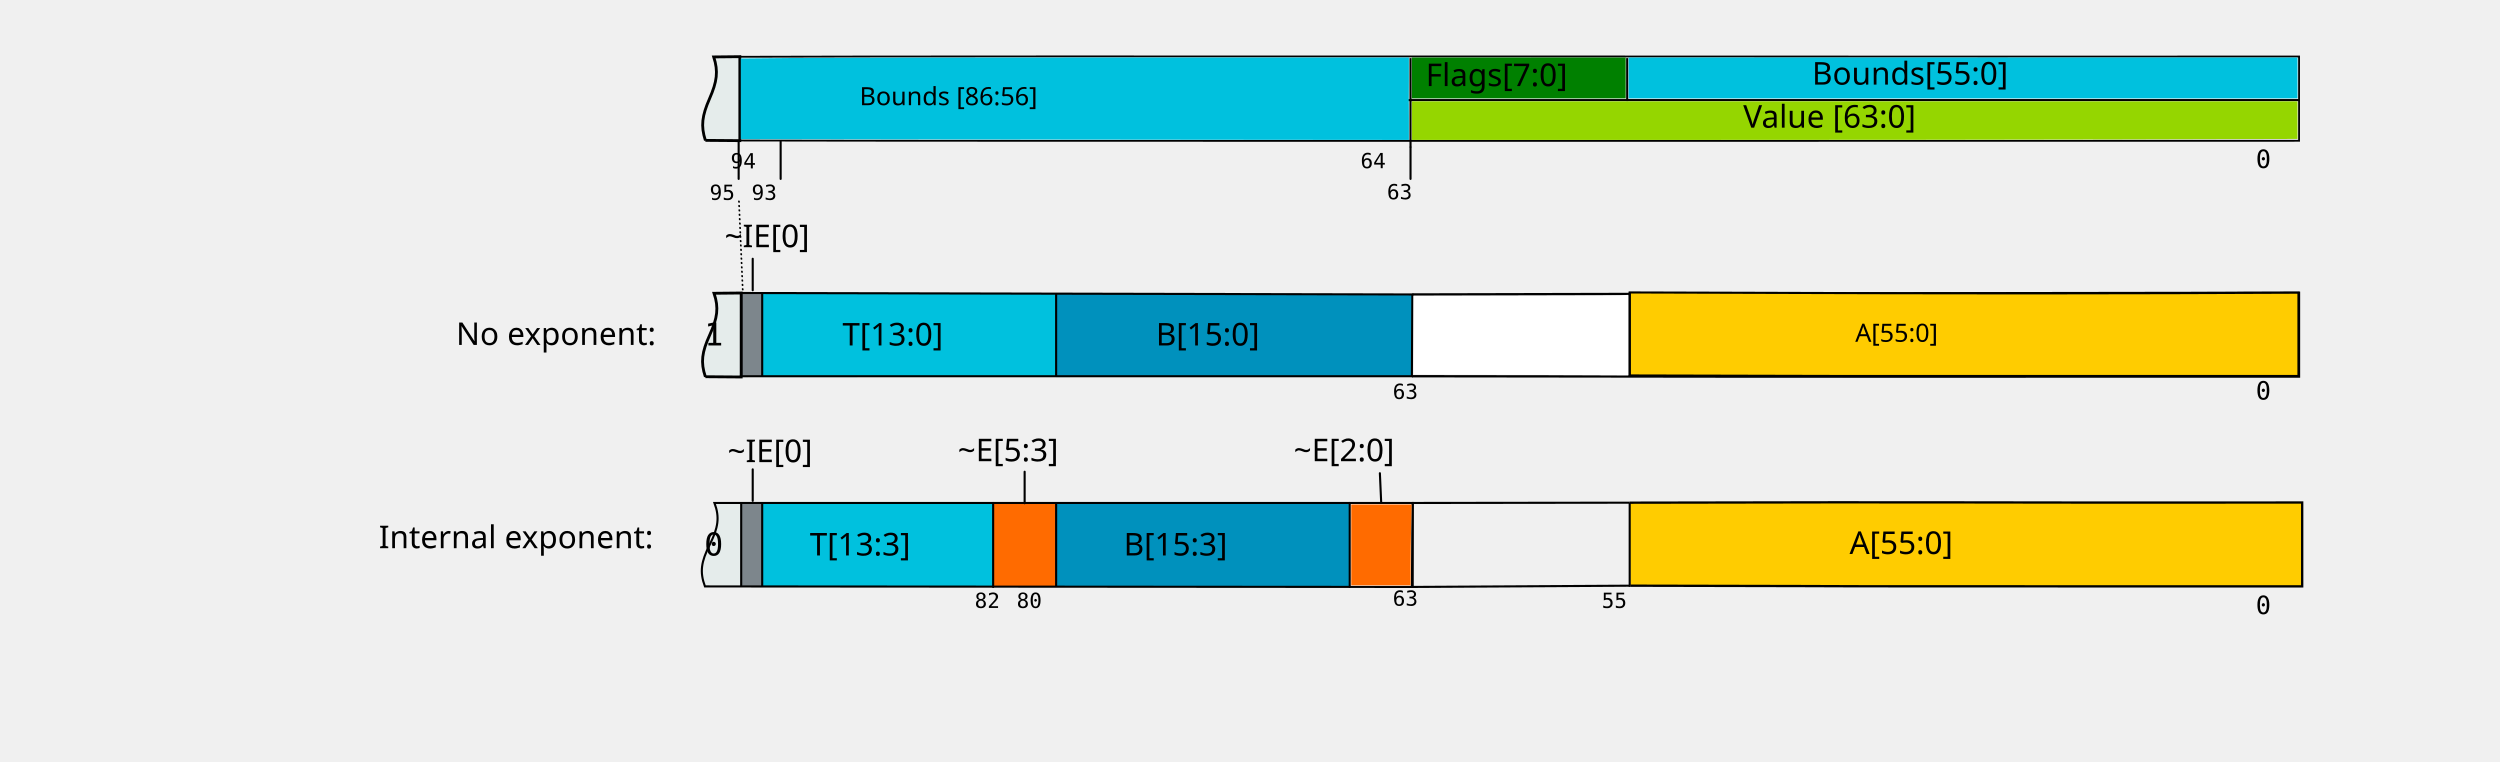
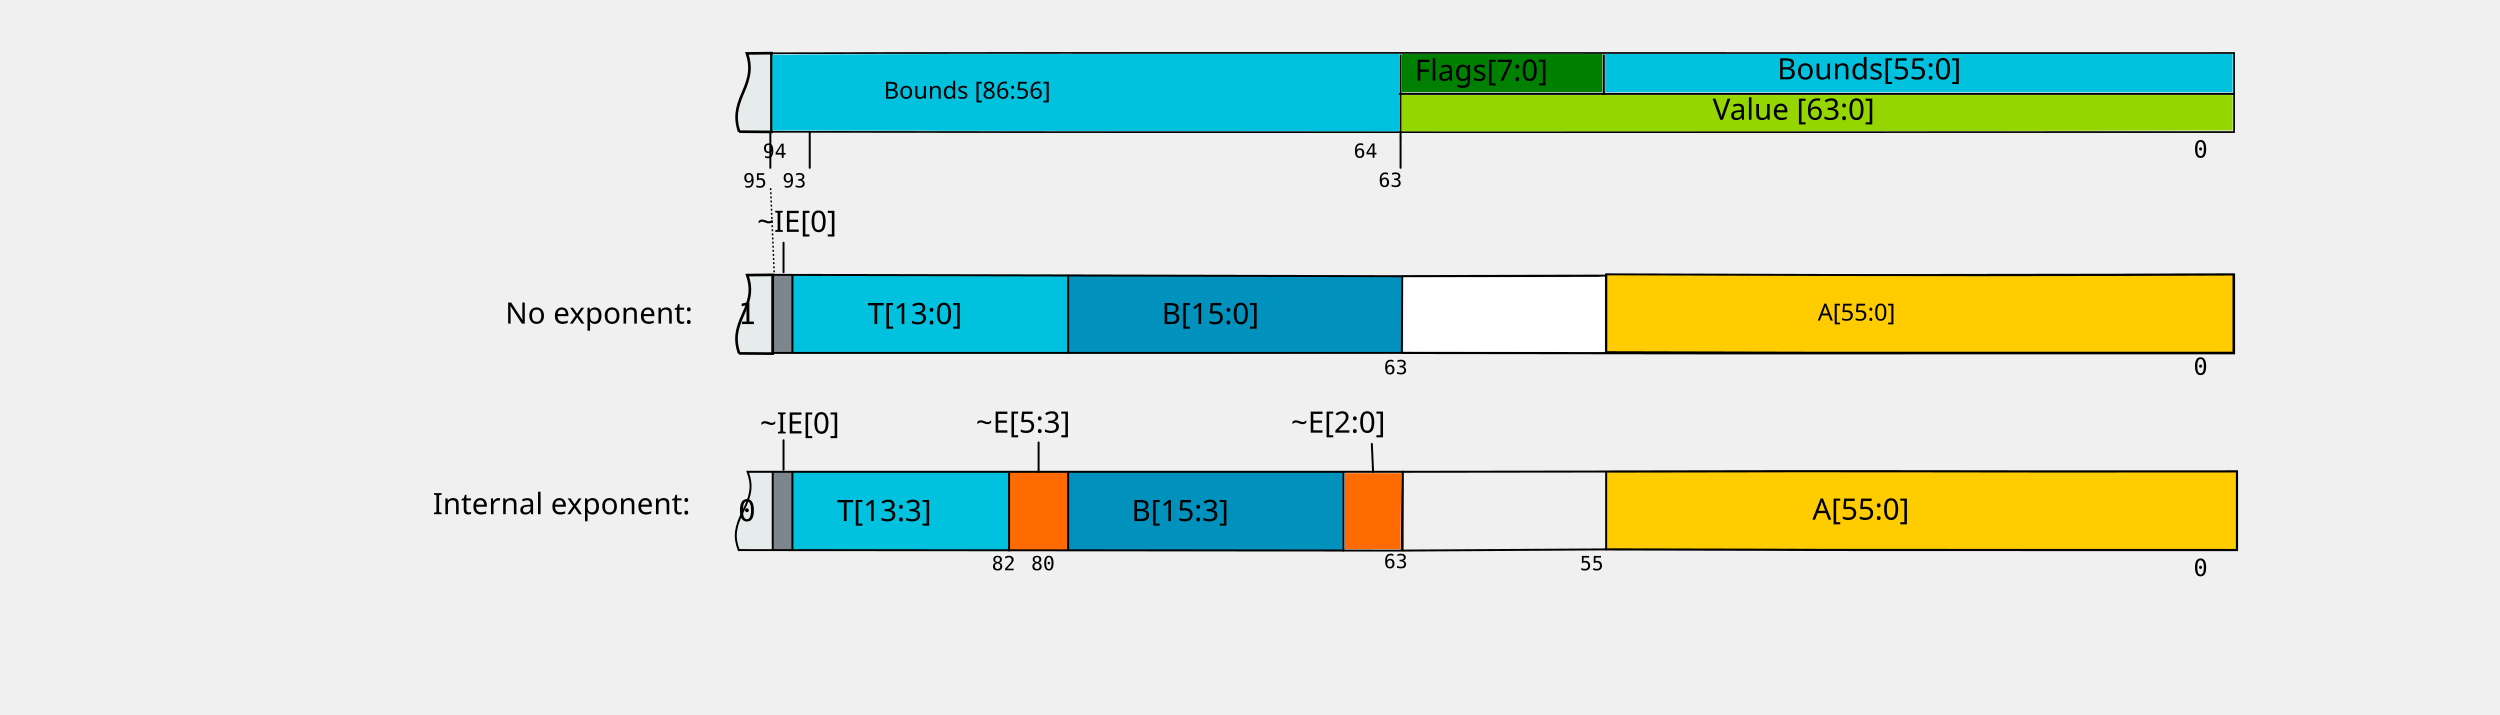
- <svg xmlns="http://www.w3.org/2000/svg" xmlns:xlink="http://www.w3.org/1999/xlink" width="315.039mm" height="95.957mm" viewBox="0 0 315.039 95.957" version="1.1" id="svg1320">
+ <svg xmlns="http://www.w3.org/2000/svg" xmlns:xlink="http://www.w3.org/1999/xlink" width="700px" height="200px" viewBox="0 0 315.039 95.957" version="1.1" id="svg1320">
  <defs id="defs1314">
    <linearGradient id="linearGradient2544">
      <stop style="stop-color:#00a9cd;stop-opacity:1;" offset="0" id="stop2540" />
      <stop style="stop-color:#00a9cd;stop-opacity:0;" offset="1" id="stop2542" />
    </linearGradient>
    <marker style="overflow:visible" id="marker7987-2-9-7-9-8" refX="0" refY="0" orient="auto">
      <path transform="scale(-0.6)" d="M 8.719,4.034 -2.207,0.016 8.719,-4.002 c -1.745,2.372 -1.735,5.617 -6e-7,8.035 z" style="fill:#000000;fill-opacity:1;fill-rule:evenodd;stroke:#000000;stroke-width:0.625;stroke-linejoin:round;stroke-opacity:1" id="path7989-3-7-8-7-5" />
    </marker>
    <linearGradient xlink:href="#linearGradient2544" id="linearGradient2550" x1="-13.978" y1="114.137" x2="76.973" y2="114.137" gradientUnits="userSpaceOnUse" />
    <marker style="overflow:visible" id="marker7987-2-9-7-9-8-9" refX="0" refY="0" orient="auto">
      <path transform="scale(-0.6)" d="M 8.719,4.034 -2.207,0.016 8.719,-4.002 c -1.745,2.372 -1.735,5.617 -6e-7,8.035 z" style="fill:#000000;fill-opacity:1;fill-rule:evenodd;stroke:#000000;stroke-width:0.625;stroke-linejoin:round;stroke-opacity:1" id="path7989-3-7-8-7-5-4" />
    </marker>
    <marker style="overflow:visible" id="marker7987-2-9-7-9-8-9-8" refX="0" refY="0" orient="auto">
      <path transform="scale(-0.6)" d="M 8.719,4.034 -2.207,0.016 8.719,-4.002 c -1.745,2.372 -1.735,5.617 -6e-7,8.035 z" style="fill:#000000;fill-opacity:1;fill-rule:evenodd;stroke:#000000;stroke-width:0.625;stroke-linejoin:round;stroke-opacity:1" id="path7989-3-7-8-7-5-4-9" />
    </marker>
  </defs>
  <g id="layer1" transform="translate(190.4034,-100.8547)">
    <path id="rect7019-3" style="color:#000000;display:inline;overflow:visible;visibility:visible;opacity:1;vector-effect:none;fill:none;fill-opacity:1;fill-rule:evenodd;stroke:#000000;stroke-width:0.23;stroke-linecap:round;stroke-linejoin:miter;stroke-miterlimit:4;stroke-dasharray:none;stroke-dashoffset:0;stroke-opacity:1;marker:none;marker-start:none;marker-mid:none;marker-end:none;enable-background:accumulate" d="M 99.315,118.595 V 107.977 c -29.044,0.05 -167.444,-0.084 -196.488,0.034 v 10.551 c 28.746,0.083 167.742,0.034 196.488,0.034 z" />
    <text xml:space="preserve" style="font-style:normal;font-variant:normal;font-weight:normal;font-stretch:normal;font-size:3.175px;line-height:0%;font-family:Purisa;-inkscape-font-specification:Purisa;text-align:center;letter-spacing:0px;word-spacing:0px;text-anchor:middle;display:inline;fill:#000000;fill-opacity:1;stroke:none;stroke-width:0.265px;stroke-linecap:butt;stroke-linejoin:miter;stroke-opacity:1;enable-background:new" x="-15.3" y="122.049" id="text7474-29">
      <tspan id="tspan7476-1" x="-15.3" y="122.049" style="font-style:normal;font-variant:normal;font-weight:normal;font-stretch:normal;font-size:2.646px;line-height:1.25;font-family:'DejaVu Sans Mono';-inkscape-font-specification:'DejaVu Sans Mono';stroke-width:0.265px">64</tspan>
    </text>
    <path style="color:#000000;display:inline;overflow:visible;visibility:visible;fill:none;fill-rule:evenodd;stroke:#000000;stroke-width:0.265;stroke-linecap:round;stroke-linejoin:miter;stroke-miterlimit:4;stroke-dasharray:none;stroke-dashoffset:0;stroke-opacity:1;marker:none;marker-start:none;marker-mid:none;marker-end:none;enable-background:accumulate" d="m -12.655,119.429 v 3.969" id="path7594-7-1-8" />
    <text xml:space="preserve" style="font-style:normal;font-variant:normal;font-weight:normal;font-stretch:normal;font-size:3.175px;line-height:0%;font-family:monospace;-inkscape-font-specification:'monospace, Normal';font-variant-ligatures:normal;font-variant-caps:normal;font-variant-numeric:normal;font-feature-settings:normal;text-align:center;letter-spacing:0px;word-spacing:0px;writing-mode:lr-tb;text-anchor:middle;display:inline;fill:#000000;fill-opacity:1;stroke:none;stroke-width:0.265px;stroke-linecap:butt;stroke-linejoin:miter;stroke-opacity:1;enable-background:new" x="99.599" y="122.021" id="text7474-2-3-1-8-2">
      <tspan id="tspan1480" x="99.599" y="122.021">0</tspan>
    </text>
    <text xml:space="preserve" style="font-style:normal;font-variant:normal;font-weight:normal;font-stretch:normal;font-size:3.175px;line-height:0%;font-family:Purisa;-inkscape-font-specification:Purisa;text-align:center;letter-spacing:0px;word-spacing:0px;text-anchor:middle;display:inline;fill:#000000;fill-opacity:1;stroke:none;stroke-width:0.265px;stroke-linecap:butt;stroke-linejoin:miter;stroke-opacity:1;enable-background:new" x="-97.321" y="126.044" id="text7474-2-3-9">
      <tspan id="tspan7476-8-0-3" x="-97.321" y="126.044" style="font-style:normal;font-variant:normal;font-weight:normal;font-stretch:normal;font-size:2.646px;line-height:1.25;font-family:'DejaVu Sans Mono';-inkscape-font-specification:'DejaVu Sans Mono';stroke-width:0.265px">95</tspan>
    </text>
    <text xml:space="preserve" style="font-style:normal;font-variant:normal;font-weight:normal;font-stretch:normal;font-size:3.175px;line-height:0%;font-family:Purisa;-inkscape-font-specification:Purisa;text-align:center;letter-spacing:0px;word-spacing:0px;text-anchor:middle;display:inline;fill:#000000;fill-opacity:1;stroke:none;stroke-width:0.265px;stroke-linecap:butt;stroke-linejoin:miter;stroke-opacity:1;enable-background:new" x="-94.675" y="122.075" id="text7474-2-3-1-8-1">
      <tspan id="tspan7476-8-0-7-9-9" x="-94.675" y="122.075" style="font-style:normal;font-variant:normal;font-weight:normal;font-stretch:normal;font-size:2.646px;line-height:1.25;font-family:'DejaVu Sans Mono';-inkscape-font-specification:'DejaVu Sans Mono';stroke-width:0.265px">94</tspan>
    </text>
    <path style="color:#000000;display:inline;overflow:visible;visibility:visible;fill:none;fill-rule:evenodd;stroke:#000000;stroke-width:0.265;stroke-linecap:round;stroke-linejoin:miter;stroke-miterlimit:4;stroke-dasharray:none;stroke-dashoffset:0;stroke-opacity:1;marker:none;marker-start:none;marker-mid:none;marker-end:none;enable-background:accumulate" d="m -97.321,118.774 v 4.624" id="path7594-7-1-4" />
    <text xml:space="preserve" style="font-style:normal;font-variant:normal;font-weight:normal;font-stretch:normal;font-size:3.175px;line-height:0%;font-family:Purisa;-inkscape-font-specification:Purisa;text-align:center;letter-spacing:0px;word-spacing:0px;text-anchor:middle;display:inline;fill:#000000;fill-opacity:1;stroke:none;stroke-width:0.265px;stroke-linecap:butt;stroke-linejoin:miter;stroke-opacity:1;enable-background:new" x="-92.029" y="126.044" id="text7474-2-3-1-8-1-0">
      <tspan id="tspan7476-8-0-7-9-9-6" x="-92.029" y="126.044" style="font-style:normal;font-variant:normal;font-weight:normal;font-stretch:normal;font-size:2.646px;line-height:1.25;font-family:'DejaVu Sans Mono';-inkscape-font-specification:'DejaVu Sans Mono';stroke-width:0.265px">93</tspan>
    </text>
    <path style="color:#000000;display:inline;overflow:visible;visibility:visible;fill:none;fill-rule:evenodd;stroke:#000000;stroke-width:0.265;stroke-linecap:round;stroke-linejoin:miter;stroke-miterlimit:4;stroke-dasharray:none;stroke-dashoffset:0;stroke-opacity:1;marker:none;marker-start:none;marker-mid:none;marker-end:none;enable-background:accumulate" d="m -92.03,118.681 v 4.717" id="path7594-7-1-4-2" />
    <path style="color:#000000;display:inline;overflow:visible;visibility:visible;fill:none;fill-rule:evenodd;stroke:#000000;stroke-width:0.265;stroke-linecap:butt;stroke-linejoin:miter;stroke-miterlimit:4;stroke-dasharray:none;stroke-dashoffset:0;stroke-opacity:1;marker:none;marker-start:none;marker-mid:none;marker-end:none;enable-background:accumulate" d="m -12.655,108.177 v 11.253" id="path7021-5-5-6-6-3" />
    <path id="rect7019-3-3-7-6-2-5-7-4-0" style="color:#000000;display:inline;overflow:visible;visibility:visible;opacity:1;vector-effect:none;fill:#e6e6e6;fill-opacity:1;fill-rule:evenodd;stroke:none;stroke-width:0.358px;stroke-linecap:butt;stroke-linejoin:miter;stroke-miterlimit:4;stroke-dasharray:none;stroke-dashoffset:0;stroke-opacity:1;marker:none;enable-background:accumulate" d="m -14.98,164.202 v 0 l -4e-5,10.583 c 4.666,1.108 0.543,-8.253 4e-5,-10.583 z" />
    <path id="rect7019-3-3-7-7-4-8-4" style="color:#000000;display:inline;overflow:visible;visibility:visible;opacity:1;fill:#7d868c;fill-opacity:1;fill-rule:evenodd;stroke:none;stroke-width:0.048px;stroke-linecap:butt;stroke-linejoin:miter;stroke-miterlimit:4;stroke-dasharray:none;stroke-dashoffset:0;stroke-opacity:1;marker:none;enable-background:accumulate" d="m -97.001,137.777 h 2.646 v 10.583 l -2.646,0.01 z" />
    <path id="rect7019-3-3-7-7-4-8" style="color:#000000;display:inline;overflow:visible;visibility:visible;opacity:1;fill:#00c1de;fill-opacity:1;fill-rule:evenodd;stroke:none;stroke-width:0.178px;stroke-linecap:butt;stroke-linejoin:miter;stroke-miterlimit:4;stroke-dasharray:none;stroke-dashoffset:0;stroke-opacity:1;marker:none;enable-background:accumulate" d="m -94.355,137.777 h 37.042 v 10.583 l -37.042,0.01 z" />
    <path id="rect7019-3-3-7-7-4" style="color:#000000;display:inline;overflow:visible;visibility:visible;opacity:1;fill:#0091bd;fill-opacity:1;fill-rule:evenodd;stroke:none;stroke-width:0.19px;stroke-linecap:butt;stroke-linejoin:miter;stroke-miterlimit:4;stroke-dasharray:none;stroke-dashoffset:0;stroke-opacity:1;marker:none;enable-background:accumulate" d="m -57.314,137.777 44.89,0.184 -0.061,10.303 -44.829,0.107 z" />
    <path id="rect7019-3-3-7-6-2-5" style="color:#000000;display:inline;overflow:visible;visibility:visible;opacity:1;vector-effect:none;fill:#e5eceb;fill-opacity:1;fill-rule:evenodd;stroke:#000000;stroke-width:0.358px;stroke-linecap:butt;stroke-linejoin:miter;stroke-miterlimit:4;stroke-dasharray:none;stroke-dashoffset:0;stroke-opacity:1;marker:none;enable-background:accumulate" d="m -101.517,148.327 4.516,0.034 4e-5,-10.583 -3.422,0.034 c 0.615,1.827 0.433,3.105 -0.547,5.258 -0.98,2.154 -1.162,3.431 -0.547,5.258 z" />
    <rect style="display:inline;opacity:1;vector-effect:none;fill:#ff6b00;fill-opacity:1;stroke:none;stroke-width:0.439px;stroke-linecap:butt;stroke-linejoin:miter;stroke-miterlimit:4;stroke-dasharray:none;stroke-dashoffset:0;stroke-opacity:1;marker:none;enable-background:new" id="rect1551-6-3" width="7.938" height="10.583" x="-65.251" y="164.236" />
    <rect style="display:inline;opacity:1;vector-effect:none;fill:#ffffff;fill-opacity:1;stroke:none;stroke-width:0.439px;stroke-linecap:butt;stroke-linejoin:miter;stroke-miterlimit:4;stroke-dasharray:none;stroke-dashoffset:0;stroke-opacity:1;marker:none;enable-background:new" id="rect1551-9" width="7.938" height="10.583" x="-20.318" y="164.236" />
    <path id="rect7019-3-3-7-7-4-8-4-3" style="color:#000000;display:inline;overflow:visible;visibility:visible;opacity:1;fill:#7d868c;fill-opacity:1;fill-rule:evenodd;stroke:none;stroke-width:0.048px;stroke-linecap:butt;stroke-linejoin:miter;stroke-miterlimit:4;stroke-dasharray:none;stroke-dashoffset:0;stroke-opacity:1;marker:none;enable-background:accumulate" d="m -97.001,164.236 h 2.646 v 10.583 l -2.646,0.01 z" />
    <path id="rect7019-3-3-7-7-4-8-9" style="color:#000000;display:inline;overflow:visible;visibility:visible;opacity:1;fill:#00c1de;fill-opacity:1;fill-rule:evenodd;stroke:none;stroke-width:0.158px;stroke-linecap:butt;stroke-linejoin:miter;stroke-miterlimit:4;stroke-dasharray:none;stroke-dashoffset:0;stroke-opacity:1;marker:none;enable-background:accumulate" d="m -94.355,164.236 h 29.104 v 10.583 l -29.104,0.01 z" />
    <path id="rect7019-3-3-7-7-4-6" style="color:#000000;display:inline;overflow:visible;visibility:visible;opacity:1;fill:#0091bd;fill-opacity:1;fill-rule:evenodd;stroke:none;stroke-width:0.171px;stroke-linecap:butt;stroke-linejoin:miter;stroke-miterlimit:4;stroke-dasharray:none;stroke-dashoffset:0;stroke-opacity:1;marker:none;enable-background:accumulate" d="m -57.314,164.236 36.995,2e-5 v 10.583 l -36.995,0.01 z" />
    <path id="rect7019-3-3-7-6-2-5-5" style="color:#000000;display:inline;overflow:visible;visibility:visible;opacity:1;vector-effect:none;fill:#e5eceb;fill-opacity:1;fill-rule:evenodd;stroke:none;stroke-width:0.358px;stroke-linecap:butt;stroke-linejoin:miter;stroke-miterlimit:4;stroke-dasharray:none;stroke-dashoffset:0;stroke-opacity:1;marker:none;enable-background:accumulate" d="m -101.517,174.786 4.516,0.034 4e-5,-10.583 -3.422,0.034 c 0.615,1.827 0.433,3.105 -0.547,5.258 -0.98,2.154 -1.162,3.431 -0.547,5.258 z" />
    <path style="color:#000000;display:inline;overflow:visible;visibility:visible;opacity:1;vector-effect:none;fill:none;fill-opacity:1;fill-rule:evenodd;stroke:#000000;stroke-width:0.265px;stroke-linecap:butt;stroke-linejoin:miter;stroke-miterlimit:4;stroke-dasharray:none;stroke-dashoffset:0;stroke-opacity:1;marker:none;enable-background:accumulate" d="m -12.381,164.236 -87.988,-10e-6 c 0.676,1.827 0.476,3.105 -0.601,5.258 -1.077,2.154 -1.277,3.431 -0.601,5.258 l 89.19,0.067 z" id="rect7019-3-3-7-6-2-5-7-3-3" />
    <text xml:space="preserve" style="font-style:normal;font-variant:normal;font-weight:normal;font-stretch:normal;font-size:3.175px;line-height:0%;font-family:Purisa;-inkscape-font-specification:Purisa;text-align:start;letter-spacing:0px;word-spacing:0px;text-anchor:start;display:inline;fill:#000000;fill-opacity:1;stroke:none;stroke-width:0.265px;stroke-linecap:butt;stroke-linejoin:miter;stroke-opacity:1;enable-background:new" x="-40.205" y="170.85" id="text7470-2-9-7-0-8-5-1">
      <tspan x="-40.205" y="170.85" style="font-style:normal;font-variant:normal;font-weight:normal;font-stretch:normal;font-size:3.969px;line-height:1.25;font-family:Carlito;-inkscape-font-specification:Carlito;text-align:center;text-anchor:middle;stroke-width:0.265px" id="tspan7035">B[15:3]</tspan>
    </text>
    <text xml:space="preserve" style="font-style:normal;font-variant:normal;font-weight:normal;font-stretch:normal;font-size:3.175px;line-height:0%;font-family:Purisa;-inkscape-font-specification:Purisa;text-align:start;letter-spacing:0px;word-spacing:0px;text-anchor:start;display:inline;fill:#000000;fill-opacity:1;stroke:none;stroke-width:0.265px;stroke-linecap:butt;stroke-linejoin:miter;stroke-opacity:1;enable-background:new" x="-79.95" y="170.85" id="text7470-2-9-7-0-8-5-6-4">
      <tspan x="-79.95" y="170.85" style="font-style:normal;font-variant:normal;font-weight:normal;font-stretch:normal;font-size:3.969px;line-height:1.25;font-family:Carlito;-inkscape-font-specification:Carlito;text-align:center;text-anchor:middle;stroke-width:0.265px" id="tspan7033">T[13:3]</tspan>
    </text>
    <text xml:space="preserve" style="font-style:normal;font-variant:normal;font-weight:normal;font-stretch:normal;font-size:3.175px;line-height:0%;font-family:Purisa;-inkscape-font-specification:Purisa;text-align:center;letter-spacing:0px;word-spacing:0px;text-anchor:middle;display:inline;fill:#000000;fill-opacity:1;stroke:none;stroke-width:0.265px;stroke-linecap:butt;stroke-linejoin:miter;stroke-opacity:1;enable-background:new" x="-58.637" y="177.465" id="text7474-29-6-9-8">
      <tspan id="tspan7476-1-5-1-5" x="-58.637" y="177.465" style="font-style:normal;font-variant:normal;font-weight:normal;font-stretch:normal;font-size:2.646px;line-height:1.25;font-family:'DejaVu Sans Mono';-inkscape-font-specification:'DejaVu Sans Mono';stroke-width:0.265px">80</tspan>
    </text>
    <text xml:space="preserve" style="font-style:normal;font-variant:normal;font-weight:normal;font-stretch:normal;font-size:3.175px;line-height:0%;font-family:Purisa;-inkscape-font-specification:Purisa;text-align:center;letter-spacing:0px;word-spacing:0px;text-anchor:middle;display:inline;fill:#000000;fill-opacity:1;stroke:none;stroke-width:0.265px;stroke-linecap:butt;stroke-linejoin:miter;stroke-opacity:1;enable-background:new" x="-63.928" y="177.465" id="text7474-29-6-7-7-7">
      <tspan x="-63.928" y="177.465" style="font-style:normal;font-variant:normal;font-weight:normal;font-stretch:normal;font-size:2.646px;line-height:1.25;font-family:'DejaVu Sans Mono';-inkscape-font-specification:'DejaVu Sans Mono';stroke-width:0.265px" id="tspan1545-7-4">82</tspan>
    </text>
    <text xml:space="preserve" style="font-style:normal;font-variant:normal;font-weight:normal;font-stretch:normal;font-size:3.175px;line-height:0%;font-family:'DejaVu Sans Mono';-inkscape-font-specification:'DejaVu Sans Mono';text-align:start;letter-spacing:0px;word-spacing:0px;text-anchor:start;display:inline;fill:#000000;fill-opacity:1;stroke:none;stroke-width:0.265px;stroke-linecap:butt;stroke-linejoin:miter;stroke-opacity:1;enable-background:new" x="-95.678" y="170.85" id="text7470-2-9-7-0-8-5-4-15-4-8">
      <tspan x="-95.678" y="170.85" style="font-style:normal;font-variant:normal;font-weight:normal;font-stretch:normal;font-size:3.969px;line-height:1.25;font-family:'DejaVu Sans Mono';-inkscape-font-specification:'DejaVu Sans Mono';text-align:center;text-anchor:middle;stroke-width:0.265px" id="tspan5270-2-87-9-3-6">0</tspan>
    </text>
    <text xml:space="preserve" style="font-style:normal;font-variant:normal;font-weight:normal;font-stretch:normal;font-size:3.175px;line-height:0%;font-family:Purisa;-inkscape-font-specification:Purisa;text-align:start;letter-spacing:0px;word-spacing:0px;text-anchor:start;display:inline;fill:#000000;fill-opacity:1;stroke:none;stroke-width:0.265px;stroke-linecap:butt;stroke-linejoin:miter;stroke-opacity:1;enable-background:new" x="-61.306" y="158.978" id="text7470-2-9-7-0-8-5-4-1-4-8-7">
      <tspan x="-61.306" y="158.978" style="font-style:normal;font-variant:normal;font-weight:normal;font-stretch:normal;font-size:3.969px;line-height:1.25;font-family:Carlito;-inkscape-font-specification:Carlito;text-align:center;text-anchor:middle;stroke-width:0.265px" id="tspan5270-2-87-7-9-1-7">~E[5:3]</tspan>
    </text>
    <text xml:space="preserve" style="font-style:normal;font-variant:normal;font-weight:normal;font-stretch:normal;font-size:3.175px;line-height:0%;font-family:Purisa;-inkscape-font-specification:Purisa;text-align:start;letter-spacing:0px;word-spacing:0px;text-anchor:start;display:inline;fill:#000000;fill-opacity:1;stroke:none;stroke-width:0.265px;stroke-linecap:butt;stroke-linejoin:miter;stroke-opacity:1;enable-background:new" x="-18.972" y="158.978" id="text7470-2-9-7-0-8-5-4-1-4-8-7-6">
      <tspan x="-18.972" y="158.978" style="font-style:normal;font-variant:normal;font-weight:normal;font-stretch:normal;font-size:3.969px;line-height:1.25;font-family:Carlito;-inkscape-font-specification:Carlito;text-align:center;text-anchor:middle;stroke-width:0.265px" id="tspan5270-2-87-7-9-1-7-4">~E[2:0]</tspan>
    </text>
    <path style="color:#000000;display:inline;overflow:visible;visibility:visible;fill:none;fill-rule:evenodd;stroke:#000000;stroke-width:0.265;stroke-linecap:round;stroke-linejoin:miter;stroke-miterlimit:4;stroke-dasharray:none;stroke-dashoffset:0;stroke-opacity:1;marker:none;marker-start:none;marker-mid:none;marker-end:none;enable-background:accumulate" d="m -61.283,160.301 v 3.969" id="path7594-7-1-4-6-0-3" />
    <path style="color:#000000;display:inline;overflow:visible;visibility:visible;fill:none;fill-rule:evenodd;stroke:#000000;stroke-width:0.265;stroke-linecap:round;stroke-linejoin:miter;stroke-miterlimit:4;stroke-dasharray:none;stroke-dashoffset:0;stroke-opacity:1;marker:none;marker-start:none;marker-mid:none;marker-end:none;enable-background:accumulate" d="m -16.517,160.488 0.167,3.748" id="path7594-7-1-4-6-0-3-0" />
    <text xml:space="preserve" style="font-style:normal;font-variant:normal;font-weight:normal;font-stretch:normal;font-size:3.175px;line-height:0%;font-family:Purisa;-inkscape-font-specification:Purisa;text-align:start;letter-spacing:0px;word-spacing:0px;text-anchor:start;display:inline;fill:#000000;fill-opacity:1;stroke:none;stroke-width:0.265px;stroke-linecap:butt;stroke-linejoin:miter;stroke-opacity:1;enable-background:new" x="-36.147" y="144.392" id="text7470-2-9-7-0-8-5-7">
      <tspan x="-36.147" y="144.392" style="font-style:normal;font-variant:normal;font-weight:normal;font-stretch:normal;font-size:3.969px;line-height:1.25;font-family:Carlito;-inkscape-font-specification:Carlito;text-align:center;text-anchor:middle;stroke-width:0.265px" id="tspan5270-2">B[15:0]</tspan>
    </text>
    <text xml:space="preserve" style="font-style:normal;font-variant:normal;font-weight:normal;font-stretch:normal;font-size:3.175px;line-height:0%;font-family:Purisa;-inkscape-font-specification:Purisa;text-align:start;letter-spacing:0px;word-spacing:0px;text-anchor:start;display:inline;fill:#000000;fill-opacity:1;stroke:none;stroke-width:0.265px;stroke-linecap:butt;stroke-linejoin:miter;stroke-opacity:1;enable-background:new" x="-75.835" y="144.392" id="text7470-2-9-7-0-8-5-6">
      <tspan x="-75.835" y="144.392" style="font-style:normal;font-variant:normal;font-weight:normal;font-stretch:normal;font-size:3.969px;line-height:1.25;font-family:Carlito;-inkscape-font-specification:Carlito;text-align:center;text-anchor:middle;stroke-width:0.265px" id="tspan5270-2-8">T[13:0]</tspan>
    </text>
    <text xml:space="preserve" style="font-style:normal;font-variant:normal;font-weight:normal;font-stretch:normal;font-size:3.175px;line-height:0%;font-family:'DejaVu Sans Mono';-inkscape-font-specification:'DejaVu Sans Mono';text-align:start;letter-spacing:0px;word-spacing:0px;text-anchor:start;display:inline;fill:#000000;fill-opacity:1;stroke:none;stroke-width:0.265px;stroke-linecap:butt;stroke-linejoin:miter;stroke-opacity:1;enable-background:new" x="-95.678" y="144.392" id="text7470-2-9-7-0-8-5-4-15-4">
      <tspan x="-95.678" y="144.392" style="font-style:normal;font-variant:normal;font-weight:normal;font-stretch:normal;font-size:3.969px;line-height:1.25;font-family:'DejaVu Sans Mono';-inkscape-font-specification:'DejaVu Sans Mono';text-align:center;text-anchor:middle;stroke-width:0.265px" id="tspan5270-2-87-9-3">1</tspan>
    </text>
    <text xml:space="preserve" style="font-style:normal;font-variant:normal;font-weight:normal;font-stretch:normal;font-size:3.175px;line-height:0%;font-family:Purisa;-inkscape-font-specification:Purisa;text-align:start;letter-spacing:0px;word-spacing:0px;text-anchor:start;display:inline;fill:#000000;fill-opacity:1;stroke:none;stroke-width:0.265px;stroke-linecap:butt;stroke-linejoin:miter;stroke-opacity:1;enable-background:new" x="-103.616" y="144.325" id="text7470-2-9-7-0-8-5-6-9-0">
      <tspan x="-103.616" y="144.325" style="font-style:normal;font-variant:normal;font-weight:normal;font-stretch:normal;font-size:3.969px;line-height:1.25;font-family:Carlito;-inkscape-font-specification:Carlito;text-align:end;text-anchor:end;stroke-width:0.265px" id="tspan5270-2-8-5-4">No exponent:</tspan>
    </text>
    <path style="color:#000000;display:inline;overflow:visible;visibility:visible;fill:none;fill-rule:evenodd;stroke:#000000;stroke-width:0.265;stroke-linecap:butt;stroke-linejoin:miter;stroke-miterlimit:4;stroke-dasharray:none;stroke-dashoffset:0;stroke-opacity:1;marker:none;marker-start:none;marker-mid:none;marker-end:none;enable-background:accumulate" d="m -97.001,137.777 v 10.583" id="path7021-5-5-6-6-4" />
    <path style="color:#000000;display:inline;overflow:visible;visibility:visible;fill:none;fill-rule:evenodd;stroke:#000000;stroke-width:0.265;stroke-linecap:butt;stroke-linejoin:miter;stroke-miterlimit:4;stroke-dasharray:none;stroke-dashoffset:0;stroke-opacity:1;marker:none;marker-start:none;marker-mid:none;marker-end:none;enable-background:accumulate" d="m -57.314,137.777 v 10.583" id="path7021-5-4-7" />
    <path style="color:#000000;display:inline;overflow:visible;visibility:visible;fill:none;fill-rule:evenodd;stroke:#000000;stroke-width:0.265;stroke-linecap:butt;stroke-linejoin:miter;stroke-miterlimit:4;stroke-dasharray:none;stroke-dashoffset:0;stroke-opacity:1;marker:none;marker-start:none;marker-mid:none;marker-end:none;enable-background:accumulate" d="m -94.355,137.777 v 10.583" id="path7021-5-4-7-6" />
    <path style="color:#000000;display:inline;overflow:visible;visibility:visible;fill:none;fill-rule:evenodd;stroke:#000000;stroke-width:0.265;stroke-linecap:butt;stroke-linejoin:miter;stroke-miterlimit:4;stroke-dasharray:none;stroke-dashoffset:0;stroke-opacity:1;marker:none;marker-start:none;marker-mid:none;marker-end:none;enable-background:accumulate" d="m -97.001,164.236 v 10.583" id="path7021-5-5-6-6-4-7" />
    <path style="color:#000000;display:inline;overflow:visible;visibility:visible;fill:none;fill-rule:evenodd;stroke:#000000;stroke-width:0.265;stroke-linecap:butt;stroke-linejoin:miter;stroke-miterlimit:4;stroke-dasharray:none;stroke-dashoffset:0;stroke-opacity:1;marker:none;marker-start:none;marker-mid:none;marker-end:none;enable-background:accumulate" d="m -57.314,164.236 v 10.583" id="path7021-5-4-7-8" />
    <path style="color:#000000;display:inline;overflow:visible;visibility:visible;fill:none;fill-rule:evenodd;stroke:#000000;stroke-width:0.265;stroke-linecap:butt;stroke-linejoin:miter;stroke-miterlimit:4;stroke-dasharray:none;stroke-dashoffset:0;stroke-opacity:1;marker:none;marker-start:none;marker-mid:none;marker-end:none;enable-background:accumulate" d="m -94.355,164.236 v 10.583" id="path7021-5-4-7-6-8" />
    <path style="color:#000000;display:inline;overflow:visible;visibility:visible;fill:none;fill-rule:evenodd;stroke:#000000;stroke-width:0.265;stroke-linecap:round;stroke-linejoin:miter;stroke-miterlimit:4;stroke-dasharray:none;stroke-dashoffset:0;stroke-opacity:1;marker:none;marker-start:none;marker-mid:none;marker-end:none;enable-background:accumulate" d="m -20.318,164.236 v 10.583" id="path7594-7-1-4-1-7-8" />
    <path style="color:#000000;display:inline;overflow:visible;visibility:visible;fill:none;fill-rule:evenodd;stroke:#000000;stroke-width:0.265;stroke-linecap:round;stroke-linejoin:miter;stroke-miterlimit:4;stroke-dasharray:none;stroke-dashoffset:0;stroke-opacity:1;marker:none;marker-start:none;marker-mid:none;marker-end:none;enable-background:accumulate" d="m -65.251,164.236 v 10.583" id="path7594-7-1-4-1-7-8-9" />
    <text xml:space="preserve" style="font-style:normal;font-variant:normal;font-weight:normal;font-stretch:normal;font-size:3.175px;line-height:0%;font-family:Purisa;-inkscape-font-specification:Purisa;text-align:start;letter-spacing:0px;word-spacing:0px;text-anchor:start;display:inline;fill:#000000;fill-opacity:1;stroke:none;stroke-width:0.265px;stroke-linecap:butt;stroke-linejoin:miter;stroke-opacity:1;enable-background:new" x="-103.952" y="169.933" id="text7470-2-9-7-0-8-5-6-9-0-8">
      <tspan x="-103.952" y="169.933" style="font-style:normal;font-variant:normal;font-weight:normal;font-stretch:normal;font-size:3.969px;line-height:1.25;font-family:Carlito;-inkscape-font-specification:Carlito;text-align:end;text-anchor:end;stroke-width:0.265px" id="tspan5270-2-8-5-4-8">Internal exponent:</tspan>
    </text>
    <g transform="matrix(-0.2103357,0.00764639,0.04420863,0.1386759,-77.60218,98.39713)" style="display:inline;enable-background:new" id="g7957-1-2-9-0-1-1">
      <path id="path7594-7-7-88-9-1-4-5-54-2-9-0-0" d="m 134.155,193.063 14.545,80" style="color:#000000;display:inline;overflow:visible;visibility:visible;fill:none;fill-rule:evenodd;stroke:#000000;stroke-width:1.002;stroke-linecap:round;stroke-linejoin:miter;stroke-miterlimit:4;stroke-dasharray:1.002, 3.005;stroke-dashoffset:0;stroke-opacity:1;marker:none;marker-start:none;marker-mid:none;marker-end:none;enable-background:accumulate" />
    </g>
    <path style="color:#000000;display:inline;overflow:visible;visibility:visible;fill:none;fill-rule:evenodd;stroke:#000000;stroke-width:0.265;stroke-linecap:round;stroke-linejoin:miter;stroke-miterlimit:4;stroke-dasharray:none;stroke-dashoffset:0;stroke-opacity:1;marker:none;marker-start:none;marker-mid:none;marker-end:none;enable-background:accumulate" d="m -95.549,133.463 v 3.969" id="path7594-7-1-4-6-0-3-7" />
    <text xml:space="preserve" style="font-style:normal;font-variant:normal;font-weight:normal;font-stretch:normal;font-size:3.175px;line-height:0%;font-family:Purisa;-inkscape-font-specification:Purisa;text-align:start;letter-spacing:0px;word-spacing:0px;text-anchor:start;display:inline;fill:#000000;fill-opacity:1;stroke:none;stroke-width:0.265px;stroke-linecap:butt;stroke-linejoin:miter;stroke-opacity:1;enable-background:new" x="-91.683" y="132.002" id="text7470-2-9-7-0-8-5-4-1-4-8-7-3">
      <tspan x="-91.683" y="132.002" style="font-style:normal;font-variant:normal;font-weight:normal;font-stretch:normal;font-size:3.969px;line-height:1.25;font-family:Carlito;-inkscape-font-specification:Carlito;text-align:center;text-anchor:middle;stroke-width:0.265px" id="tspan5270-2-87-7-9-1-7-40">~IE[0]</tspan>
    </text>
    <path style="color:#000000;display:inline;overflow:visible;visibility:visible;fill:none;fill-rule:evenodd;stroke:#000000;stroke-width:0.265;stroke-linecap:round;stroke-linejoin:miter;stroke-miterlimit:4;stroke-dasharray:none;stroke-dashoffset:0;stroke-opacity:1;marker:none;marker-start:none;marker-mid:none;marker-end:none;enable-background:accumulate" d="m -95.549,160.003 v 3.969" id="path7594-7-1-4-6-0-3-7-7" />
    <text xml:space="preserve" style="font-style:normal;font-variant:normal;font-weight:normal;font-stretch:normal;font-size:3.175px;line-height:0%;font-family:Purisa;-inkscape-font-specification:Purisa;text-align:start;letter-spacing:0px;word-spacing:0px;text-anchor:start;display:inline;fill:#000000;fill-opacity:1;stroke:none;stroke-width:0.265px;stroke-linecap:butt;stroke-linejoin:miter;stroke-opacity:1;enable-background:new" x="-91.308" y="159.091" id="text7470-2-9-7-0-8-5-4-1-4-8-7-3-1">
      <tspan x="-91.308" y="159.091" style="font-style:normal;font-variant:normal;font-weight:normal;font-stretch:normal;font-size:3.969px;line-height:1.25;font-family:Carlito;-inkscape-font-specification:Carlito;text-align:center;text-anchor:middle;stroke-width:0.265px" id="tspan5270-2-87-7-9-1-7-40-9">~IE[0]</tspan>
    </text>
    <path id="rect7019-3-3-2-4" style="color:#000000;display:inline;overflow:visible;visibility:visible;opacity:1;fill:#ffcc00;fill-opacity:1;fill-rule:evenodd;stroke:#000000;stroke-width:0.292px;stroke-linecap:butt;stroke-linejoin:miter;stroke-miterlimit:4;stroke-dasharray:none;stroke-dashoffset:0;stroke-opacity:1;marker:none;enable-background:accumulate" d="m 15.056,174.661 c 44.875,0.082 12.734,0.083 57.61,0.083 l 27.042,3e-5 5e-5,-5.282 v -5.282 c -45.341,0.049 -39.404,-0.097 -84.745,0.02" />
    <text transform="translate(-1.125e-6)" xml:space="preserve" style="font-style:normal;font-variant:normal;font-weight:normal;font-stretch:normal;font-size:3.969px;line-height:0%;font-family:Carlito;-inkscape-font-specification:'Carlito, Normal';font-variant-ligatures:normal;font-variant-caps:normal;font-variant-numeric:normal;font-feature-settings:normal;text-align:center;letter-spacing:0px;word-spacing:0px;writing-mode:lr-tb;text-anchor:middle;display:inline;fill:#000000;fill-opacity:1;stroke:none;stroke-width:0.265px;stroke-linecap:butt;stroke-linejoin:miter;stroke-opacity:1;enable-background:new" x="48.974" y="126.317" id="text7470-7-02">
      <tspan id="tspan1342" x="48.974" y="127.31" />
    </text>
    <path id="rect7019-3-3-7-6-2-5-9" style="color:#000000;display:inline;overflow:visible;visibility:visible;opacity:1;vector-effect:none;fill:#e5eceb;fill-opacity:1;fill-rule:evenodd;stroke:#000000;stroke-width:0.358px;stroke-linecap:butt;stroke-linejoin:miter;stroke-miterlimit:4;stroke-dasharray:none;stroke-dashoffset:0;stroke-opacity:1;marker:none;enable-background:accumulate" d="m -101.515,118.544 4.342,0.034 4e-5,-10.583 -3.29,0.034 c 0.592,1.827 0.416,3.105 -0.526,5.258 -0.942,2.154 -1.117,3.431 -0.526,5.258 z" />
    <text xml:space="preserve" style="font-style:normal;font-variant:normal;font-weight:normal;font-stretch:normal;font-size:3.175px;line-height:0%;font-family:Purisa;-inkscape-font-specification:Purisa;text-align:center;letter-spacing:0px;word-spacing:0px;text-anchor:middle;display:inline;fill:#000000;fill-opacity:1;stroke:none;stroke-width:0.265px;stroke-linecap:butt;stroke-linejoin:miter;stroke-opacity:1;enable-background:new" x="-11.967" y="125.968" id="text7474-2-3-1-8-2-9">
      <tspan id="tspan7476-8-0-7-9-0-6" x="-11.967" y="125.968" style="font-style:normal;font-variant:normal;font-weight:normal;font-stretch:normal;font-size:2.646px;line-height:1.25;font-family:'DejaVu Sans Mono';-inkscape-font-specification:'DejaVu Sans Mono';stroke-width:0.265px">63</tspan>
    </text>
    <text xml:space="preserve" style="font-style:normal;font-variant:normal;font-weight:normal;font-stretch:normal;font-size:3.175px;line-height:0%;font-family:Purisa;-inkscape-font-specification:Purisa;text-align:center;letter-spacing:0px;word-spacing:0px;text-anchor:middle;display:inline;fill:#000000;fill-opacity:1;stroke:none;stroke-width:0.265px;stroke-linecap:butt;stroke-linejoin:miter;stroke-opacity:1;enable-background:new" x="-11.242" y="177.185" id="text7474-2-3-1-8-2-10-7">
      <tspan id="tspan7476-8-0-7-9-0-3-3" x="-11.242" y="177.185" style="font-style:normal;font-variant:normal;font-weight:normal;font-stretch:normal;font-size:2.646px;line-height:1.25;font-family:'DejaVu Sans Mono';-inkscape-font-specification:'DejaVu Sans Mono';stroke-width:0.265px">63</tspan>
    </text>
    <text xml:space="preserve" style="font-style:normal;font-variant:normal;font-weight:normal;font-stretch:normal;font-size:3.175px;line-height:0%;font-family:Purisa;-inkscape-font-specification:Purisa;text-align:center;letter-spacing:0px;word-spacing:0px;text-anchor:middle;display:inline;fill:#000000;fill-opacity:1;stroke:none;stroke-width:0.265px;stroke-linecap:butt;stroke-linejoin:miter;stroke-opacity:1;enable-background:new" x="15.094" y="177.465" id="text7474-2-3-1-8-0-0">
      <tspan id="tspan7476-8-0-7-9-4-2" x="15.094" y="177.465" style="font-style:normal;font-variant:normal;font-weight:normal;font-stretch:normal;font-size:2.646px;line-height:1.25;font-family:'DejaVu Sans Mono';-inkscape-font-specification:'DejaVu Sans Mono';stroke-width:0.265px">55</tspan>
    </text>
    <path style="fill:none;stroke:#000000;stroke-width:0.265px;stroke-linecap:butt;stroke-linejoin:miter;stroke-opacity:1" d="M 14.55,113.468 H 99.414" id="path1008" />
    <path style="fill:none;stroke:#000000;stroke-width:0.265px;stroke-linecap:butt;stroke-linejoin:miter;stroke-opacity:1" d="m 14.649,108.177 v 5.292 h -27.781" id="path1053" />
    <path style="fill:#008000;fill-opacity:1;fill-rule:nonzero;stroke:none;stroke-width:1;stroke-opacity:1;paint-order:fill markers stroke" d="m 672.449,37.122 v -9.723 h 50.912 50.912 v 9.723 9.723 h -50.912 -50.912 z" id="path1057" transform="matrix(0.2645833,0,0,0.2645833,-190.4034,100.8547)" />
    <path style="fill:#00c1de;fill-opacity:1;fill-rule:nonzero;stroke:none;stroke-width:1;stroke-opacity:1;paint-order:fill markers stroke" d="m 775.687,37.122 v -9.723 h 159.276 159.276 v 9.723 9.723 H 934.962 775.687 Z" id="path1059" transform="matrix(0.2645833,0,0,0.2645833,-190.4034,100.8547)" />
    <text transform="translate(-1.125e-6)" xml:space="preserve" style="font-style:normal;font-variant:normal;font-weight:normal;font-stretch:normal;font-size:3.175px;line-height:0%;font-family:Purisa;-inkscape-font-specification:Purisa;text-align:start;letter-spacing:0px;word-spacing:0px;text-anchor:start;display:inline;fill:#000000;fill-opacity:1;stroke:none;stroke-width:0.265px;stroke-linecap:butt;stroke-linejoin:miter;stroke-opacity:1;enable-background:new" x="0.257" y="111.703" id="text7470-2-9-7-0-8-96">
      <tspan x="0.257" y="111.703" style="font-style:normal;font-variant:normal;font-weight:normal;font-stretch:normal;font-size:3.969px;line-height:1.25;font-family:Carlito;-inkscape-font-specification:Carlito;text-align:center;text-anchor:middle;fill:#000000;fill-opacity:1;stroke-width:0.265px" id="tspan5270-8">Flags[7:0]</tspan>
    </text>
    <text transform="translate(-1.125e-6)" xml:space="preserve" style="font-style:normal;font-variant:normal;font-weight:normal;font-stretch:normal;font-size:3.175px;line-height:0%;font-family:Purisa;-inkscape-font-specification:Purisa;text-align:start;letter-spacing:0px;word-spacing:0px;text-anchor:start;display:inline;fill:#000000;fill-opacity:1;stroke:none;stroke-width:0.265px;stroke-linecap:butt;stroke-linejoin:miter;stroke-opacity:1;enable-background:new" x="52.362" y="111.516" id="text7470-2-9-7-0-8-7">
      <tspan x="52.362" y="111.516" style="font-style:normal;font-variant:normal;font-weight:normal;font-stretch:normal;font-size:3.969px;line-height:1.25;font-family:Carlito;-inkscape-font-specification:Carlito;text-align:center;text-anchor:middle;fill:#000000;fill-opacity:1;stroke-width:0.265px" id="tspan5270-5">Bounds[55:0]</tspan>
    </text>
    <path style="fill:#95d600;fill-opacity:1;fill-rule:nonzero;stroke:none;stroke-width:1;stroke-opacity:1;paint-order:fill markers stroke" d="m 672.449,57.452 v -9.192 h 210.895 210.895 v 8.957 8.957 l -83.527,0.235 c -45.94,0.129 -140.842,0.235 -210.895,0.235 l -127.368,8.3e-5 z" id="path1069" transform="matrix(0.2645833,0,0,0.2645833,-190.4034,100.8547)" />
    <text transform="translate(-1.125e-6)" xml:space="preserve" style="font-style:normal;font-variant:normal;font-weight:normal;font-stretch:normal;font-size:3.175px;line-height:0%;font-family:Purisa;-inkscape-font-specification:Purisa;text-align:start;letter-spacing:0px;word-spacing:0px;text-anchor:start;display:inline;fill:#000000;fill-opacity:1;stroke:none;stroke-width:0.265px;stroke-linecap:butt;stroke-linejoin:miter;stroke-opacity:1;enable-background:new" x="42.214" y="116.942" id="text7470-2-9-7-0-8-0">
      <tspan x="42.214" y="116.942" style="font-style:normal;font-variant:normal;font-weight:normal;font-stretch:normal;font-size:3.969px;line-height:1.25;font-family:Carlito;-inkscape-font-specification:Carlito;text-align:center;text-anchor:middle;fill:#000000;fill-opacity:1;stroke-width:0.265px" id="tspan5270-36">Value [63:0]</tspan>
    </text>
    <path style="fill:#00c1de;fill-opacity:1;fill-rule:nonzero;stroke:none;stroke-width:1;stroke-opacity:1;paint-order:fill markers stroke" d="m 421.161,66.379 -68.324,-0.09 V 47.079 27.869 l 23.393,-0.235 c 12.866,-0.129 84.461,-0.235 159.099,-0.235 h 135.706 v 9.723 c 0,8.407 -0.072,9.723 -0.072,10.43 -3.6e-4,0.707 0.072,1.964 0.072,9.899 V 66.644 L 580.26,66.556 C 530.334,66.508 458.739,66.428 421.161,66.379 Z" id="path1073" transform="matrix(0.2645833,0,0,0.2645833,-190.4034,100.8547)" />
    <text xml:space="preserve" style="font-style:normal;font-variant:normal;font-weight:normal;font-stretch:normal;font-size:3.175px;line-height:0%;font-family:Purisa;-inkscape-font-specification:'Purisa, Normal';font-variant-ligatures:normal;font-variant-caps:normal;font-variant-numeric:normal;font-feature-settings:normal;text-align:start;letter-spacing:0px;word-spacing:0px;writing-mode:lr-tb;text-anchor:start;display:inline;fill:#000000;fill-opacity:1;stroke:none;stroke-width:0.265px;stroke-linecap:butt;stroke-linejoin:miter;stroke-opacity:1;enable-background:new" x="-82.084" y="114.107" id="text7470-2-9-7-0-8">
      <tspan id="tspan976" x="-82.084" y="114.107">Bounds [86:56]</tspan>
    </text>
    <path id="rect7019-3-3-2-4-3" style="color:#000000;display:inline;overflow:visible;visibility:visible;opacity:1;fill:#e6e6e6;fill-opacity:1;fill-rule:evenodd;stroke:#000000;stroke-width:0.292px;stroke-linecap:butt;stroke-linejoin:miter;stroke-miterlimit:4;stroke-dasharray:none;stroke-dashoffset:0;stroke-opacity:1;marker:none;enable-background:accumulate" d="m -12.484,148.264 c 44.875,0.082 39.872,0.048 84.748,0.048 l 27.042,3e-5 5e-5,-5.282 v -5.282 c -45.341,0.049 -66.388,0.097 -111.729,0.213" />
    <path style="fill:none;stroke:#000000;stroke-width:0.265px;stroke-linecap:butt;stroke-linejoin:miter;stroke-opacity:1" d="m -97.168,148.264 v 0 h 84.684 l 0.061,-10.303 -84.578,-0.184 -5e-5,-3e-5" id="path1187" />
    <text xml:space="preserve" style="font-style:normal;font-variant:normal;font-weight:normal;font-stretch:normal;font-size:3.175px;line-height:0%;font-family:Purisa;-inkscape-font-specification:Purisa;text-align:start;letter-spacing:0px;word-spacing:0px;text-anchor:start;display:inline;fill:#000000;fill-opacity:1;stroke:none;stroke-width:0.265px;stroke-linecap:butt;stroke-linejoin:miter;stroke-opacity:1;enable-background:new" x="51.241" y="170.663" id="text7470-2-9-7-0-8-0-5-8">
      <tspan x="51.241" y="170.663" style="font-style:normal;font-variant:normal;font-weight:normal;font-stretch:normal;font-size:3.969px;line-height:1.25;font-family:Carlito;-inkscape-font-specification:Carlito;text-align:center;text-anchor:middle;fill:#000000;fill-opacity:1;stroke-width:0.265px" id="tspan5270-36-4-0">A[55:0]</tspan>
    </text>
    <text xml:space="preserve" style="font-style:normal;font-weight:normal;font-size:10.583px;line-height:1.25;font-family:sans-serif;letter-spacing:0px;word-spacing:0px;fill:#000000;fill-opacity:1;stroke:none;stroke-width:0.265" x="11.091" y="130.957" id="text1013">
      <tspan id="tspan1011" x="11.091" y="140.612" style="stroke-width:0.265" />
    </text>
    <text xml:space="preserve" style="font-style:normal;font-variant:normal;font-weight:normal;font-stretch:normal;font-size:3.175px;line-height:0%;font-family:Purisa;-inkscape-font-specification:Purisa;text-align:center;letter-spacing:0px;word-spacing:0px;text-anchor:middle;display:inline;fill:#000000;fill-opacity:1;stroke:none;stroke-width:0.265px;stroke-linecap:butt;stroke-linejoin:miter;stroke-opacity:1;enable-background:new" x="-11.242" y="151.127" id="text7474-2-3-1-8-0-2">
      <tspan id="tspan7476-8-0-7-9-4-9" x="-11.242" y="151.127" style="font-style:normal;font-variant:normal;font-weight:normal;font-stretch:normal;font-size:2.646px;line-height:1.25;font-family:'DejaVu Sans Mono';-inkscape-font-specification:'DejaVu Sans Mono';stroke-width:0.265px">63</tspan>
    </text>
    <path style="color:#000000;display:inline;overflow:visible;visibility:visible;fill:none;fill-rule:evenodd;stroke:#000000;stroke-width:0.265;stroke-linecap:round;stroke-linejoin:miter;stroke-miterlimit:4;stroke-dasharray:none;stroke-dashoffset:0;stroke-opacity:1;marker:none;marker-start:none;marker-mid:none;marker-end:none;enable-background:accumulate" d="m -12.381,164.236 -0.104,10.475" id="path7594-7-1-4-1-7-8-5" />
    <text xml:space="preserve" style="font-style:normal;font-variant:normal;font-weight:normal;font-stretch:normal;font-size:3.175px;line-height:0%;font-family:monospace;-inkscape-font-specification:'monospace, Normal';font-variant-ligatures:normal;font-variant-caps:normal;font-variant-numeric:normal;font-feature-settings:normal;text-align:center;letter-spacing:0px;word-spacing:0px;writing-mode:lr-tb;text-anchor:middle;display:inline;fill:#000000;fill-opacity:1;stroke:none;stroke-width:0.265px;stroke-linecap:butt;stroke-linejoin:miter;stroke-opacity:1;enable-background:new" x="99.598" y="151.2" id="text7474-2-3-1-8-2-7">
      <tspan style="stroke-width:0.265px" id="tspan1480-4" x="99.598" y="151.2">0</tspan>
    </text>
    <text xml:space="preserve" style="font-style:normal;font-variant:normal;font-weight:normal;font-stretch:normal;font-size:3.175px;line-height:0%;font-family:monospace;-inkscape-font-specification:'monospace, Normal';font-variant-ligatures:normal;font-variant-caps:normal;font-variant-numeric:normal;font-feature-settings:normal;text-align:center;letter-spacing:0px;word-spacing:0px;writing-mode:lr-tb;text-anchor:middle;display:inline;fill:#000000;fill-opacity:1;stroke:none;stroke-width:0.265px;stroke-linecap:butt;stroke-linejoin:miter;stroke-opacity:1;enable-background:new" x="99.598" y="178.234" id="text7474-2-3-1-8-2-7-8">
      <tspan style="stroke-width:0.265px" id="tspan1480-4-7" x="99.598" y="178.234">0</tspan>
    </text>
    <path style="fill:#ffcc00;fill-opacity:1;fill-rule:nonzero;stroke:#000000;stroke-width:1;stroke-opacity:1;paint-order:fill markers stroke" d="m 776.188,159.057 v -19.768 c 76.264,0.198 166.321,0.654 257.975,0.332 l 60.546,-0.222 v 19.845 19.845 H 883.991 l -107.803,-0.264 z" id="path949" transform="matrix(0.2645833,0,0,0.2645833,-190.4034,100.8547)" />
    <path style="fill:none;stroke:#000000;stroke-width:0.265px;stroke-linecap:butt;stroke-linejoin:miter;stroke-opacity:1" d="m 14.963,137.708 v 10.461 h 0.094" id="path966" />
    <path style="fill:none;stroke:#000000;stroke-width:0.265px;stroke-linecap:butt;stroke-linejoin:miter;stroke-opacity:1" d="m 14.963,164.201 v 10.461 h 0.093" id="path966-0" />
    <path style="fill:none;stroke:#000000;stroke-width:0.265px;stroke-linecap:butt;stroke-linejoin:miter;stroke-opacity:1" d="m -12.381,164.236 27.344,-0.035 v 0" id="path983" />
    <path style="fill:#e6e6e6;stroke:#000000;stroke-width:0.265px;stroke-linecap:butt;stroke-linejoin:miter;stroke-opacity:1" d="m -12.381,174.819 27.391,-0.158" id="path985" />
    <path style="fill:#ffffff;fill-opacity:1;fill-rule:nonzero;stroke:none;stroke-width:1;stroke-opacity:1;paint-order:fill markers stroke" d="m 701.822,178.47 -28.549,-0.093 V 159.642 140.905 h 47.321 c 26.027,0 49.016,-0.104 51.088,-0.231 l 3.767,-0.231 V 159.59 178.736 l -22.539,-0.086 c -12.396,-0.047 -35.386,-0.128 -51.088,-0.179 z" id="path993" transform="matrix(0.2645833,0,0,0.2645833,-190.4034,100.8547)" />
    <path style="fill:#ff6b00;fill-opacity:1;fill-rule:nonzero;stroke:none;stroke-width:1;stroke-opacity:1;paint-order:fill markers stroke" d="M 643.574,259.523 V 240.254 h 14.376 14.376 l -0.234,10.134 c -0.129,5.574 -0.234,14.244 -0.234,19.269 v 9.135 h -14.142 -14.142 z" id="path995" transform="matrix(0.2645833,0,0,0.2645833,-190.4034,100.8547)" />
    <text transform="translate(-1.125e-6)" xml:space="preserve" style="font-style:normal;font-variant:normal;font-weight:normal;font-stretch:normal;font-size:3.175px;line-height:0%;font-family:Purisa;-inkscape-font-specification:'Purisa, Normal';font-variant-ligatures:normal;font-variant-caps:normal;font-variant-numeric:normal;font-feature-settings:normal;text-align:start;letter-spacing:0px;word-spacing:0px;writing-mode:lr-tb;text-anchor:start;display:inline;fill:#000000;fill-opacity:1;stroke:none;stroke-width:0.265px;stroke-linecap:butt;stroke-linejoin:miter;stroke-opacity:1;enable-background:new" x="43.386" y="143.924" id="text7470-2-9-7-0-8-0-5">
      <tspan id="tspan1080" x="43.386" y="143.924">A[55:0]</tspan>
    </text>
  </g>
</svg>
